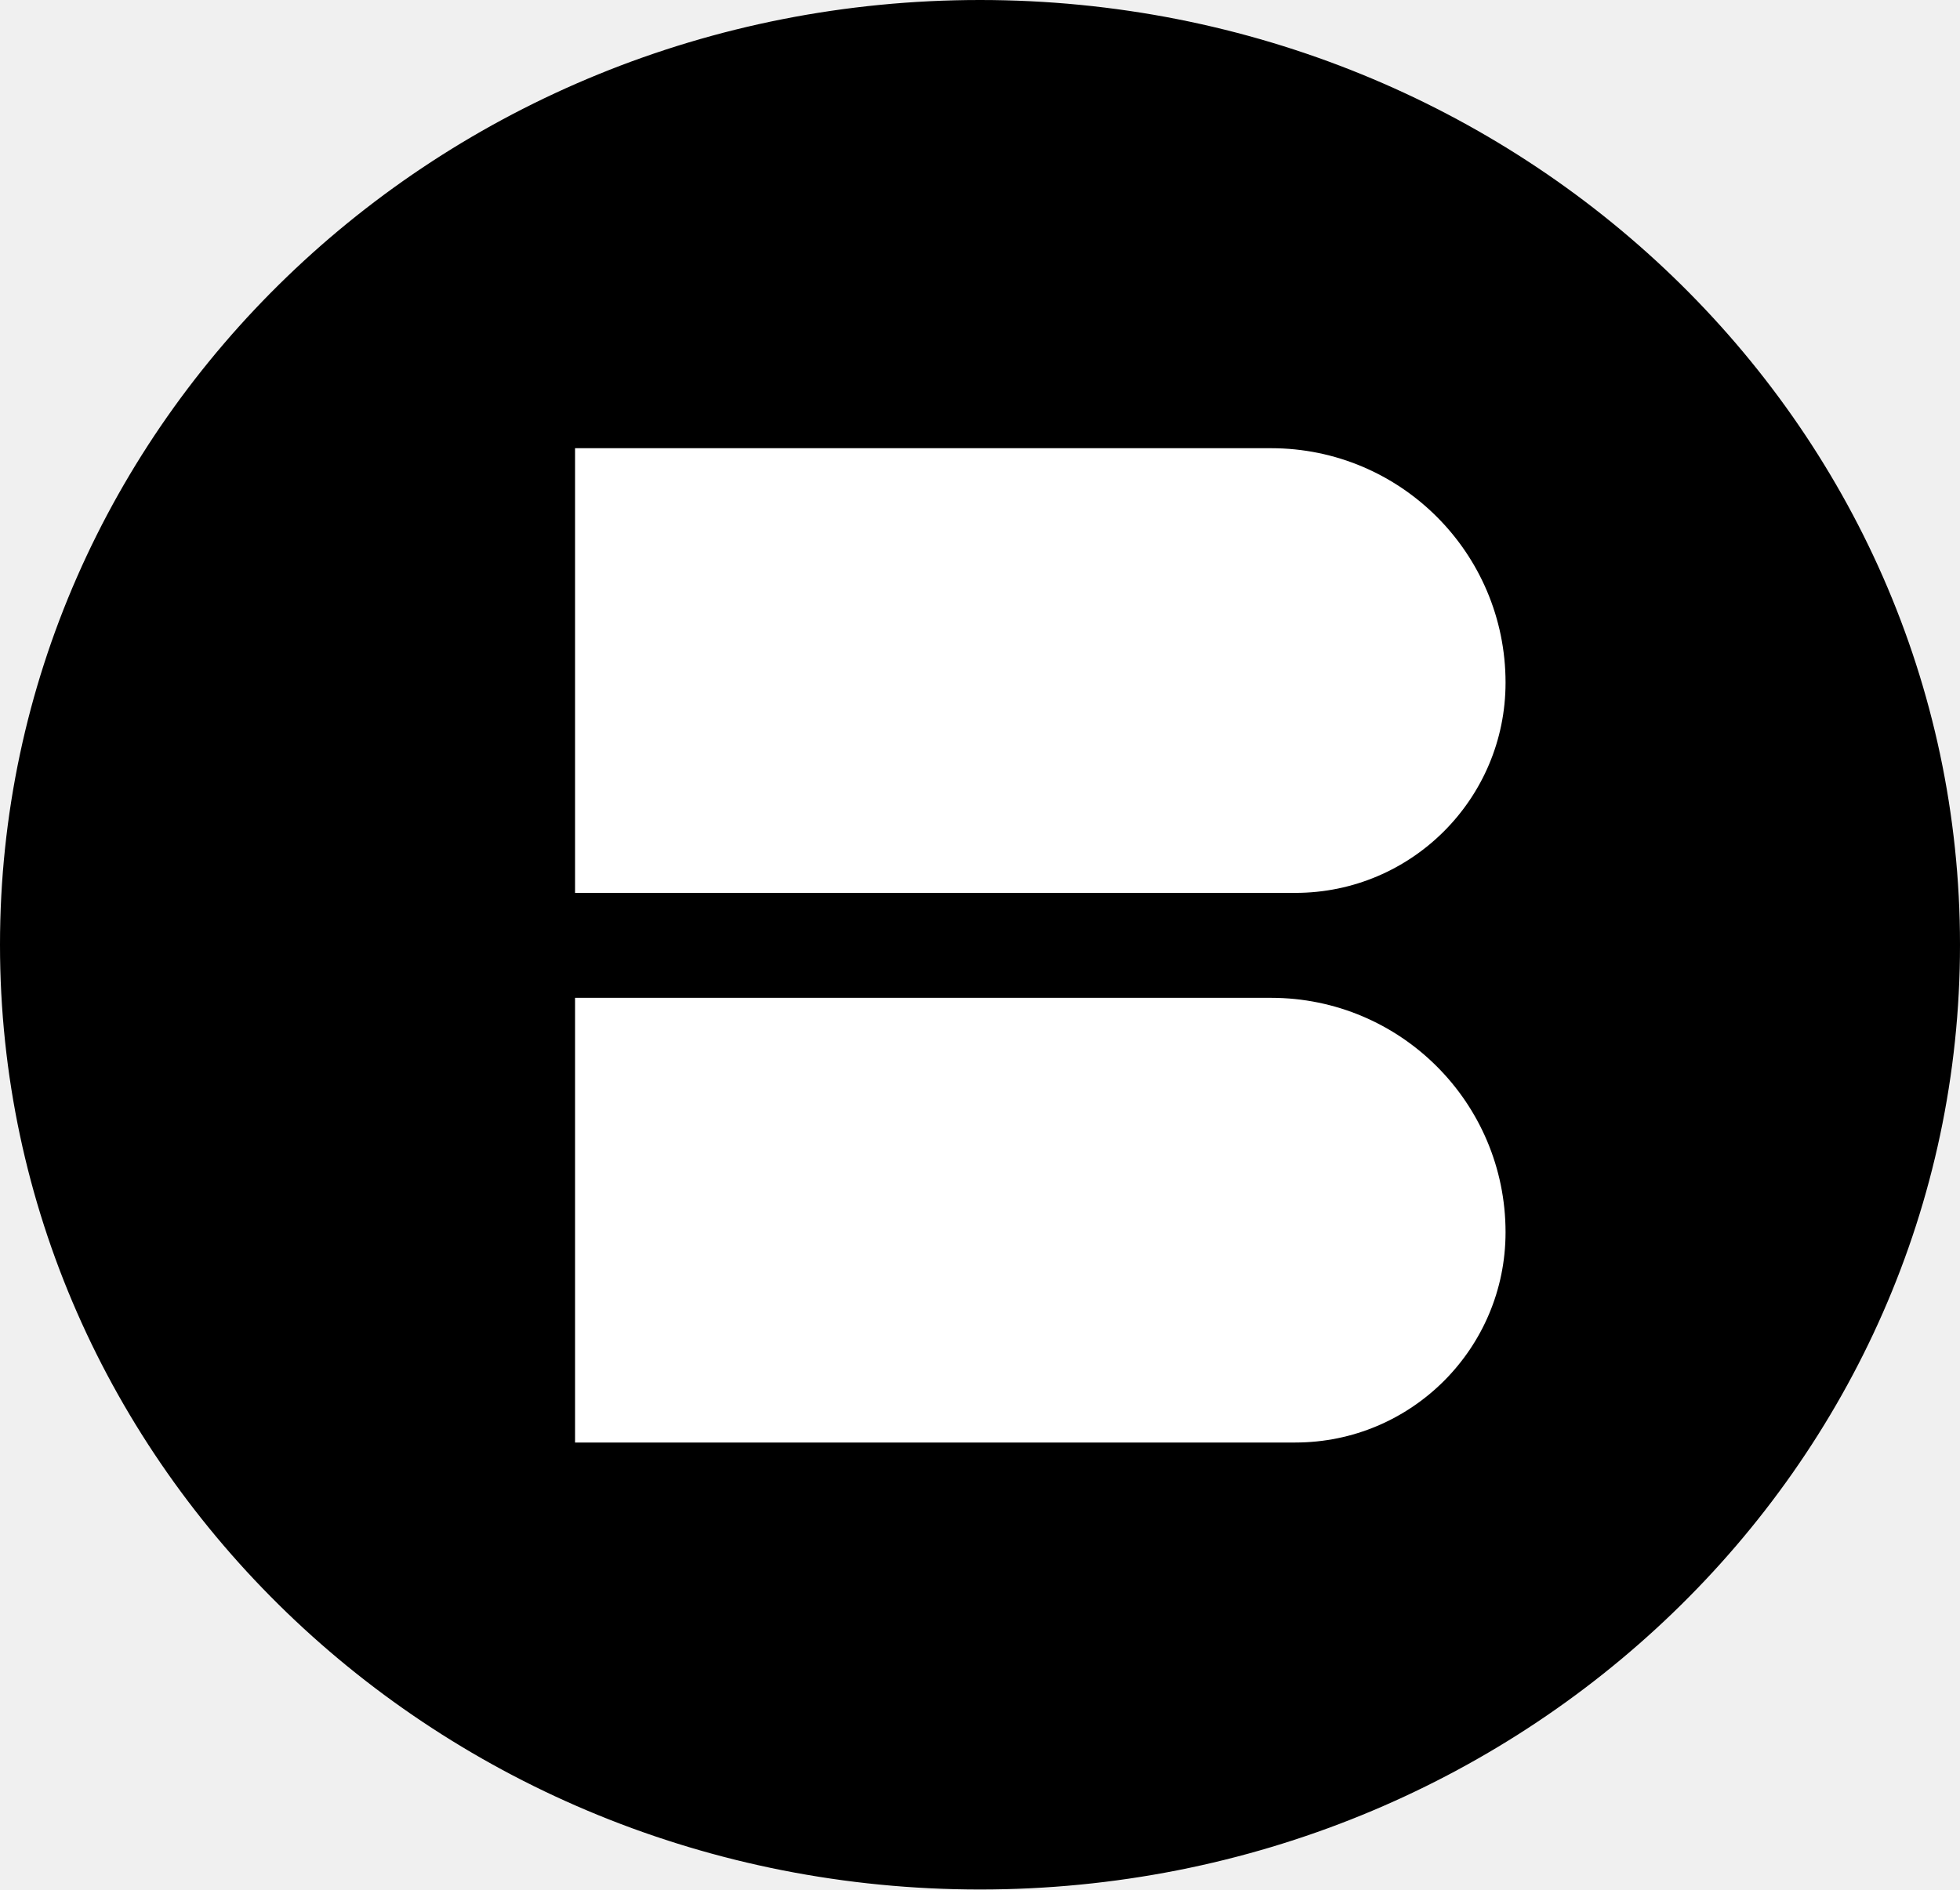
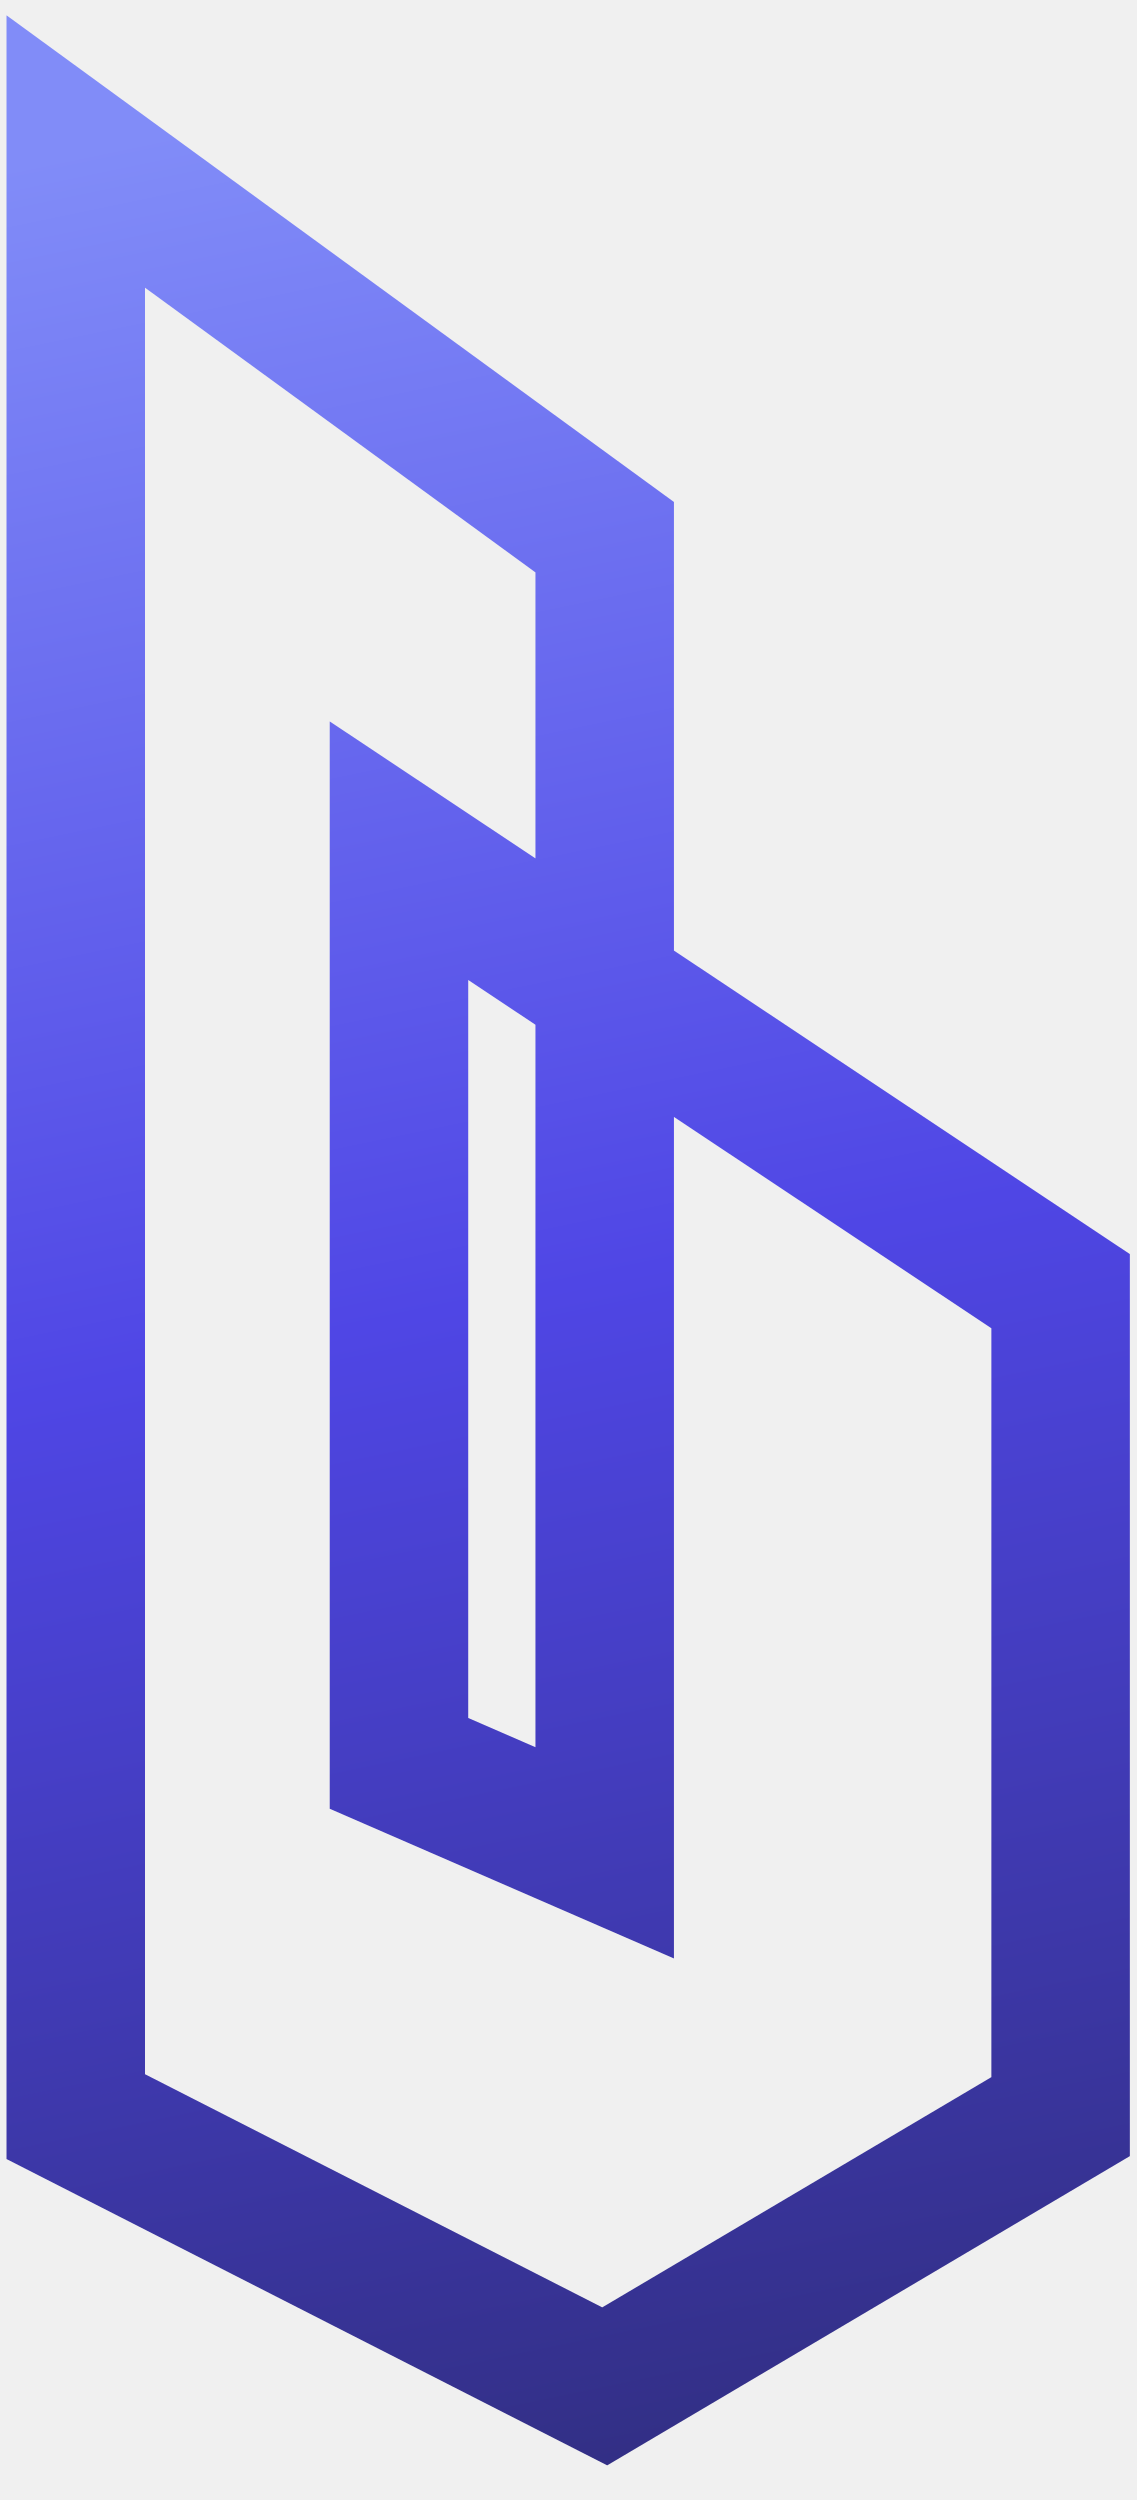
- <svg xmlns="http://www.w3.org/2000/svg" width="2454" height="2366" viewBox="0 0 2454 2366" fill="none">
-   <path d="M2452.5 1183C2452.5 1835.47 1903.88 2364.5 1227 2364.5C550.123 2364.5 1.5 1835.47 1.5 1183C1.5 530.527 550.123 1.5 1227 1.5C1903.88 1.5 2452.5 530.527 2452.5 1183Z" fill="black" stroke="black" stroke-width="3" />
-   <path d="M719.975 561.233L1591.45 561.233C1753.58 561.233 1885.01 692.664 1885.01 854.791C1885.01 1000.2 1767.14 1118.07 1621.73 1118.07L719.975 1118.07L719.975 561.233Z" fill="white" />
-   <path d="M719.975 1249.47L1591.45 1249.47C1753.58 1249.47 1885.01 1380.9 1885.01 1543.03C1885.01 1688.44 1767.14 1806.31 1621.73 1806.31L719.975 1806.31L719.975 1249.47Z" fill="white" />
+ <svg xmlns="http://www.w3.org/2000/svg" width="30" height="66" viewBox="0 0 30 66" fill="none">
+   <path d="M2 55.879L2 4L15.964 14.182L15.964 48.915L10.533 46.553L10.533 22.459L28 34.087V55.879L15.964 63L2 55.879Z" stroke="url(#paint0_linear_629_5309)" stroke-width="3.656" />
+   <defs>
+     <linearGradient id="paint0_linear_629_5309" x1="15" y1="66.615" x2="1.979" y2="4.004" gradientUnits="userSpaceOnUse">
+       <stop stop-color="#312E81" />
+       <stop offset="0" stop-color="#312E81" />
+       <stop offset="0.5" stop-color="#4F46E5" />
+       <stop offset="1" stop-color="#818CF8" />
+       <stop offset="1" stop-color="#818CF8" />
+     </linearGradient>
+   </defs>
</svg>
